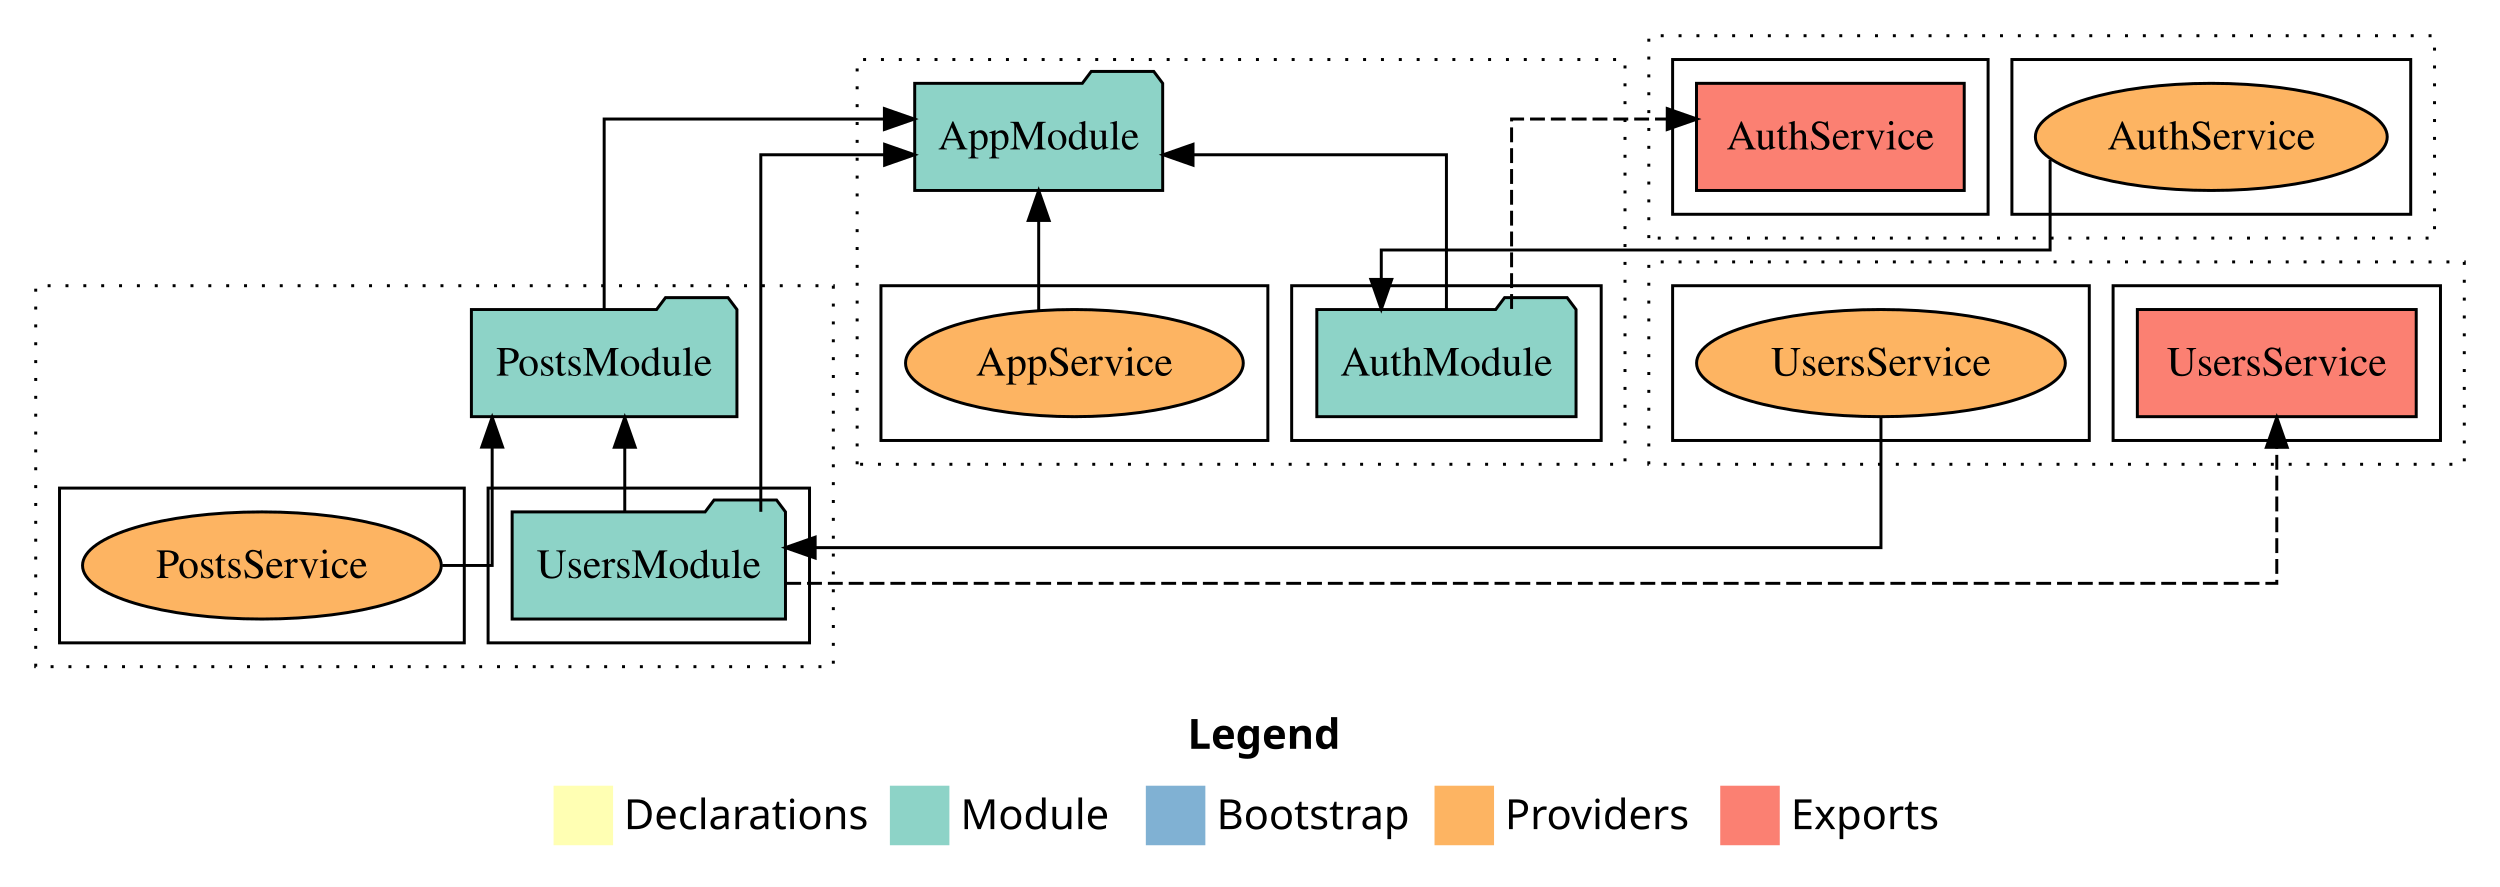
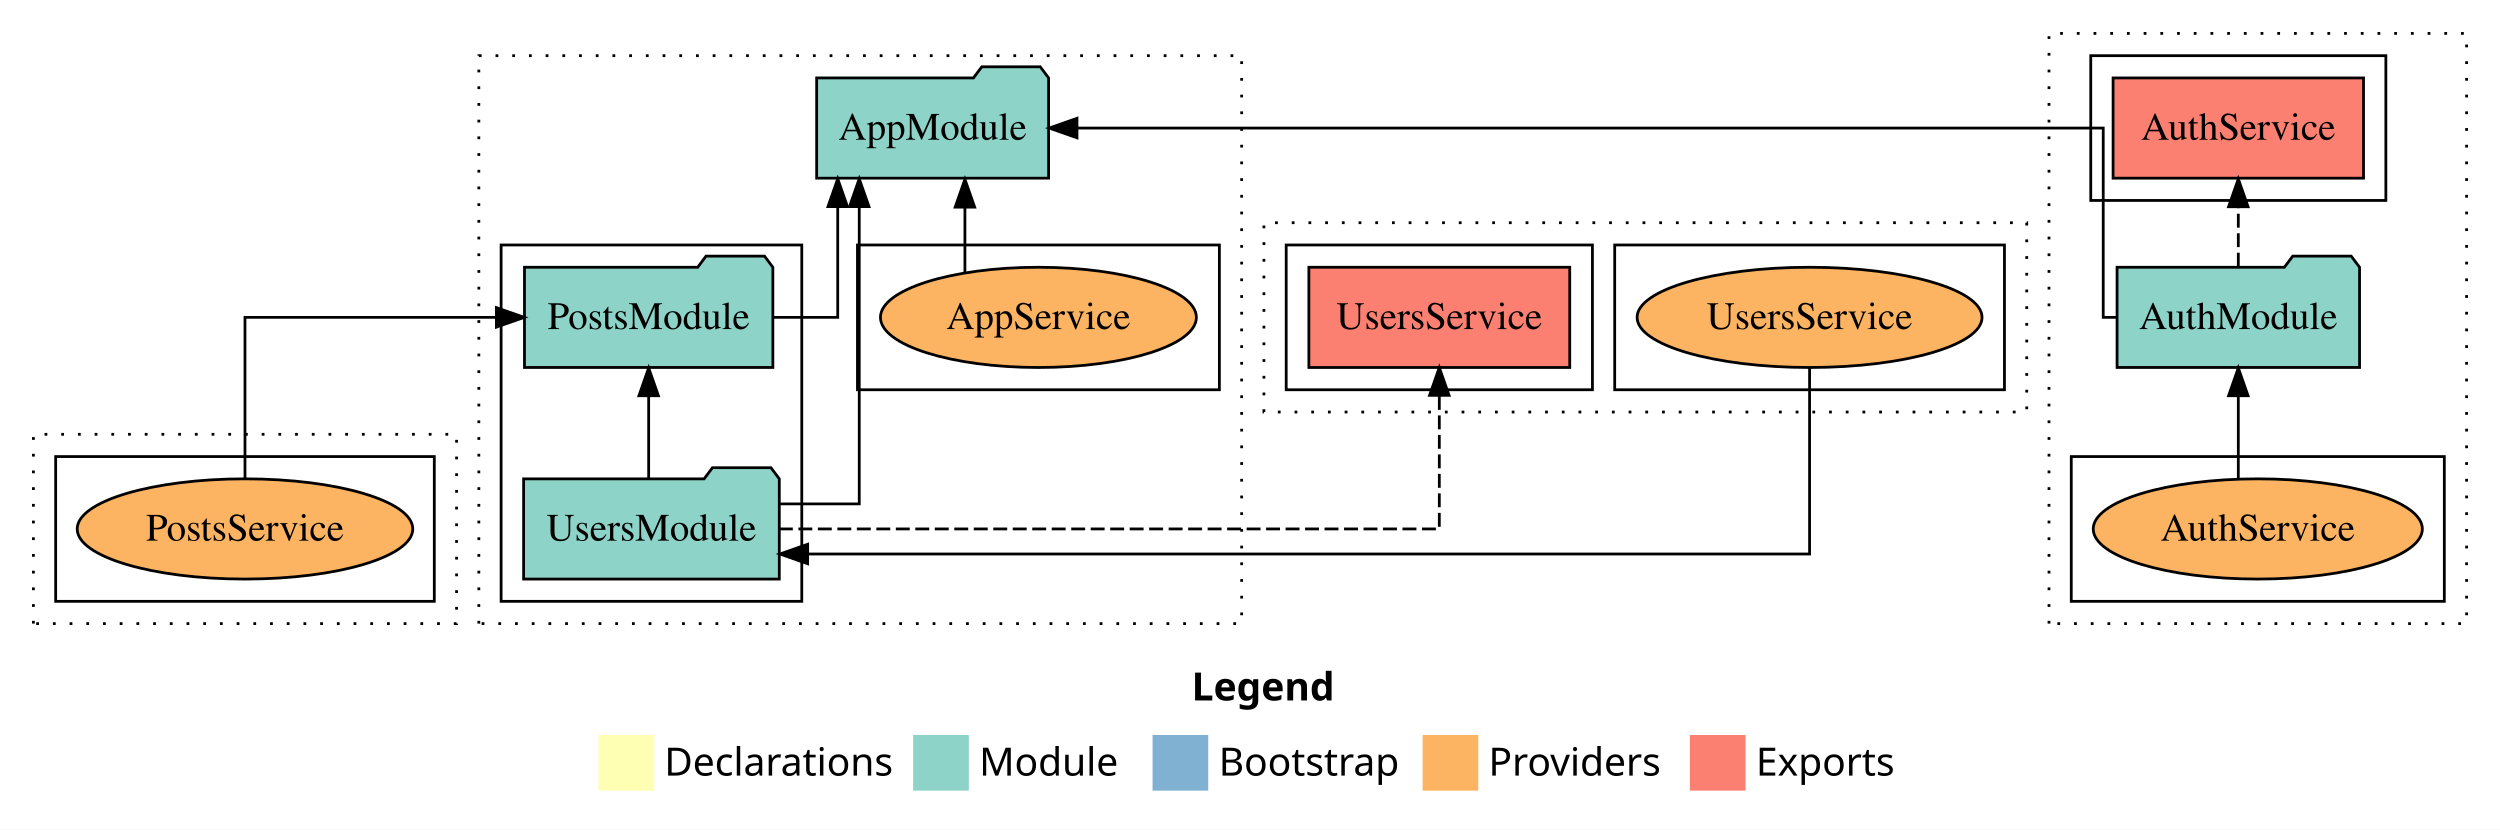
- <svg xmlns="http://www.w3.org/2000/svg" width="840pt" height="298pt" viewBox="0.00 0.00 840.00 298.00">
+ <svg xmlns="http://www.w3.org/2000/svg" width="898pt" height="298pt" viewBox="0.00 0.00 898.00 298.00">
  <g id="graph0" class="graph" transform="scale(1 1) rotate(0) translate(4 294)">
-     <polygon fill="white" stroke="transparent" points="-4,4 -4,-294 836,-294 836,4 -4,4" />
-     <text text-anchor="start" x="395.01" y="-42.4" font-family="Times-12" font-weight="bold" font-size="14.00">Legend</text>
-     <polygon fill="#ffffb3" stroke="transparent" points="182,-10 182,-30 202,-30 202,-10 182,-10" />
-     <text text-anchor="start" x="205.63" y="-15.4" font-family="Times-12" font-size="14.00">  Declarations</text>
-     <polygon fill="#8dd3c7" stroke="transparent" points="295,-10 295,-30 315,-30 315,-10 295,-10" />
-     <text text-anchor="start" x="318.73" y="-15.4" font-family="Times-12" font-size="14.00">  Module</text>
-     <polygon fill="#80b1d3" stroke="transparent" points="381,-10 381,-30 401,-30 401,-10 381,-10" />
-     <text text-anchor="start" x="404.78" y="-15.4" font-family="Times-12" font-size="14.00">  Bootstrap</text>
-     <polygon fill="#fdb462" stroke="transparent" points="478,-10 478,-30 498,-30 498,-10 478,-10" />
-     <text text-anchor="start" x="501.67" y="-15.4" font-family="Times-12" font-size="14.00">  Providers</text>
-     <polygon fill="#fb8072" stroke="transparent" points="574,-10 574,-30 594,-30 594,-10 574,-10" />
-     <text text-anchor="start" x="597.73" y="-15.4" font-family="Times-12" font-size="14.00">  Exports</text>
+     <polygon fill="white" stroke="transparent" points="-4,4 -4,-294 894,-294 894,4 -4,4" />
+     <text text-anchor="start" x="424.01" y="-42.4" font-family="Times-12" font-weight="bold" font-size="14.00">Legend</text>
+     <polygon fill="#ffffb3" stroke="transparent" points="211,-10 211,-30 231,-30 231,-10 211,-10" />
+     <text text-anchor="start" x="234.63" y="-15.4" font-family="Times-12" font-size="14.00">  Declarations</text>
+     <polygon fill="#8dd3c7" stroke="transparent" points="324,-10 324,-30 344,-30 344,-10 324,-10" />
+     <text text-anchor="start" x="347.73" y="-15.4" font-family="Times-12" font-size="14.00">  Module</text>
+     <polygon fill="#80b1d3" stroke="transparent" points="410,-10 410,-30 430,-30 430,-10 410,-10" />
+     <text text-anchor="start" x="433.78" y="-15.4" font-family="Times-12" font-size="14.00">  Bootstrap</text>
+     <polygon fill="#fdb462" stroke="transparent" points="507,-10 507,-30 527,-30 527,-10 507,-10" />
+     <text text-anchor="start" x="530.67" y="-15.4" font-family="Times-12" font-size="14.00">  Providers</text>
+     <polygon fill="#fb8072" stroke="transparent" points="603,-10 603,-30 623,-30 623,-10 603,-10" />
+     <text text-anchor="start" x="626.73" y="-15.4" font-family="Times-12" font-size="14.00">  Exports</text>
+     <g id="clust7" class="cluster">
+       <polygon fill="none" stroke="black" stroke-dasharray="1,5" points="732,-70 732,-282 882,-282 882,-70 732,-70" />
+     </g>
+     <g id="clust12" class="cluster">
+       <polygon fill="none" stroke="black" points="740,-78 740,-130 874,-130 874,-78 740,-78" />
+     </g>
+     <g id="clust10" class="cluster">
+       <polygon fill="none" stroke="black" points="747,-222 747,-274 853,-274 853,-222 747,-222" />
+     </g>
+     <g id="clust1" class="cluster">
+       <polygon fill="none" stroke="black" stroke-dasharray="1,5" points="168,-70 168,-274 442,-274 442,-70 168,-70" />
+     </g>
+     <g id="clust6" class="cluster">
+       <polygon fill="none" stroke="black" points="304,-154 304,-206 434,-206 434,-154 304,-154" />
+     </g>
+     <g id="clust3" class="cluster">
+       <polygon fill="none" stroke="black" points="176,-78 176,-206 284,-206 284,-78 176,-78" />
+     </g>
    <g id="clust13" class="cluster">
-       <polygon fill="none" stroke="black" stroke-dasharray="1,5" points="8,-70 8,-198 276,-198 276,-70 8,-70" />
+       <polygon fill="none" stroke="black" stroke-dasharray="1,5" points="8,-70 8,-138 160,-138 160,-70 8,-70" />
    </g>
    <g id="clust18" class="cluster">
      <polygon fill="none" stroke="black" points="16,-78 16,-130 152,-130 152,-78 16,-78" />
    </g>
-     <g id="clust15" class="cluster">
-       <polygon fill="none" stroke="black" points="160,-78 160,-130 268,-130 268,-78 160,-78" />
+     <g id="clust19" class="cluster">
+       <polygon fill="none" stroke="black" stroke-dasharray="1,5" points="450,-146 450,-214 724,-214 724,-146 450,-146" />
    </g>
-     <g id="clust1" class="cluster">
-       <polygon fill="none" stroke="black" stroke-dasharray="1,5" points="284,-138 284,-274 542,-274 542,-138 284,-138" />
-     </g>
-     <g id="clust3" class="cluster">
-       <polygon fill="none" stroke="black" points="430,-146 430,-198 534,-198 534,-146 430,-146" />
-     </g>
-     <g id="clust6" class="cluster">
-       <polygon fill="none" stroke="black" points="292,-146 292,-198 422,-198 422,-146 292,-146" />
-     </g>
-     <g id="clust19" class="cluster">
-       <polygon fill="none" stroke="black" stroke-dasharray="1,5" points="550,-138 550,-206 824,-206 824,-138 550,-138" />
+     <g id="clust24" class="cluster">
+       <polygon fill="none" stroke="black" points="576,-154 576,-206 716,-206 716,-154 576,-154" />
    </g>
    <g id="clust22" class="cluster">
-       <polygon fill="none" stroke="black" points="706,-146 706,-198 816,-198 816,-146 706,-146" />
-     </g>
-     <g id="clust24" class="cluster">
-       <polygon fill="none" stroke="black" points="558,-146 558,-198 698,-198 698,-146 558,-146" />
-     </g>
-     <g id="clust7" class="cluster">
-       <polygon fill="none" stroke="black" stroke-dasharray="1,5" points="550,-214 550,-282 814,-282 814,-214 550,-214" />
-     </g>
-     <g id="clust12" class="cluster">
-       <polygon fill="none" stroke="black" points="672,-222 672,-274 806,-274 806,-222 672,-222" />
-     </g>
-     <g id="clust10" class="cluster">
-       <polygon fill="none" stroke="black" points="558,-222 558,-274 664,-274 664,-222 558,-222" />
+       <polygon fill="none" stroke="black" points="458,-154 458,-206 568,-206 568,-154 458,-154" />
    </g>
    <g id="node1" class="node">
-       <polygon fill="#8dd3c7" stroke="black" points="525.55,-190 522.55,-194 501.55,-194 498.55,-190 438.45,-190 438.45,-154 525.55,-154 525.55,-190" />
-       <text text-anchor="middle" x="482" y="-167.8" font-family="Times,serif" font-size="14.00">AuthModule</text>
+       <polygon fill="#8dd3c7" stroke="black" points="843.55,-198 840.55,-202 819.55,-202 816.55,-198 756.45,-198 756.45,-162 843.55,-162 843.55,-198" />
+       <text text-anchor="middle" x="800" y="-175.8" font-family="Times,serif" font-size="14.00">AuthModule</text>
    </g>
    <g id="node4" class="node">
-       <polygon fill="#8dd3c7" stroke="black" points="386.66,-266 383.66,-270 362.66,-270 359.66,-266 303.34,-266 303.34,-230 386.66,-230 386.66,-266" />
-       <text text-anchor="middle" x="345" y="-243.8" font-family="Times,serif" font-size="14.00">AppModule</text>
+       <polygon fill="#8dd3c7" stroke="black" points="372.66,-266 369.66,-270 348.66,-270 345.66,-266 289.34,-266 289.34,-230 372.66,-230 372.66,-266" />
+       <text text-anchor="middle" x="331" y="-243.8" font-family="Times,serif" font-size="14.00">AppModule</text>
    </g>
    <g id="edge1" class="edge">
-       <path fill="none" stroke="black" d="M482,-190.03C482,-210.77 482,-242 482,-242 482,-242 396.85,-242 396.85,-242" />
-       <polygon fill="black" stroke="black" points="396.85,-238.5 386.85,-242 396.85,-245.5 396.85,-238.5" />
+       <path fill="none" stroke="black" d="M756.31,-180C753.33,-180 751.48,-180 751.48,-180 751.48,-180 751.48,-248 751.48,-248 751.48,-248 382.85,-248 382.85,-248" />
+       <polygon fill="black" stroke="black" points="382.85,-244.5 372.85,-248 382.85,-251.5 382.85,-244.5" />
    </g>
    <g id="node6" class="node">
-       <polygon fill="#fb8072" stroke="black" points="655.98,-266 566.02,-266 566.02,-230 655.98,-230 655.98,-266" />
-       <text text-anchor="middle" x="611" y="-243.8" font-family="Times,serif" font-size="14.00">AuthService </text>
+       <polygon fill="#fb8072" stroke="black" points="844.98,-266 755.02,-266 755.02,-230 844.98,-230 844.98,-266" />
+       <text text-anchor="middle" x="800" y="-243.8" font-family="Times,serif" font-size="14.00">AuthService </text>
    </g>
    <g id="edge5" class="edge">
-       <path fill="none" stroke="black" stroke-dasharray="5,2" d="M503.89,-190.2C503.89,-214.36 503.89,-254 503.89,-254 503.89,-254 556.19,-254 556.19,-254" />
-       <polygon fill="black" stroke="black" points="556.2,-257.5 566.19,-254 556.19,-250.5 556.2,-257.5" />
+       <path fill="none" stroke="black" stroke-dasharray="5,2" d="M800,-198.22C800,-198.22 800,-219.73 800,-219.73" />
+       <polygon fill="black" stroke="black" points="796.5,-219.73 800,-229.73 803.5,-219.73 796.5,-219.73" />
    </g>
    <g id="node2" class="node">
-       <polygon fill="#8dd3c7" stroke="black" points="243.61,-190 240.61,-194 219.61,-194 216.61,-190 154.39,-190 154.39,-154 243.61,-154 243.61,-190" />
-       <text text-anchor="middle" x="199" y="-167.8" font-family="Times,serif" font-size="14.00">PostsModule</text>
+       <polygon fill="#8dd3c7" stroke="black" points="273.61,-198 270.61,-202 249.61,-202 246.61,-198 184.39,-198 184.39,-162 273.61,-162 273.61,-198" />
+       <text text-anchor="middle" x="229" y="-175.8" font-family="Times,serif" font-size="14.00">PostsModule</text>
    </g>
    <g id="edge2" class="edge">
-       <path fill="none" stroke="black" d="M199,-190.2C199,-214.36 199,-254 199,-254 199,-254 293.16,-254 293.16,-254" />
-       <polygon fill="black" stroke="black" points="293.16,-257.5 303.16,-254 293.16,-250.5 293.16,-257.5" />
+       <path fill="none" stroke="black" d="M273.92,-180C286.55,-180 296.91,-180 296.91,-180 296.91,-180 296.91,-219.78 296.91,-219.78" />
+       <polygon fill="black" stroke="black" points="293.41,-219.78 296.91,-229.78 300.41,-219.78 293.41,-219.78" />
    </g>
    <g id="node3" class="node">
-       <polygon fill="#8dd3c7" stroke="black" points="259.92,-122 256.92,-126 235.92,-126 232.92,-122 168.08,-122 168.08,-86 259.92,-86 259.92,-122" />
-       <text text-anchor="middle" x="214" y="-99.8" font-family="Times,serif" font-size="14.00">UsersModule</text>
+       <polygon fill="#8dd3c7" stroke="black" points="275.92,-122 272.92,-126 251.92,-126 248.92,-122 184.08,-122 184.08,-86 275.92,-86 275.92,-122" />
+       <text text-anchor="middle" x="230" y="-99.8" font-family="Times,serif" font-size="14.00">UsersModule</text>
    </g>
    <g id="edge7" class="edge">
-       <path fill="none" stroke="black" d="M205.92,-122.22C205.92,-122.22 205.92,-143.73 205.92,-143.73" />
-       <polygon fill="black" stroke="black" points="202.42,-143.73 205.92,-153.73 209.42,-143.73 202.42,-143.73" />
+       <path fill="none" stroke="black" d="M229,-122.01C229,-122.01 229,-151.85 229,-151.85" />
+       <polygon fill="black" stroke="black" points="225.5,-151.85 229,-161.85 232.5,-151.85 225.5,-151.85" />
    </g>
    <g id="edge3" class="edge">
-       <path fill="none" stroke="black" d="M251.63,-122.04C251.63,-159.45 251.63,-242 251.63,-242 251.63,-242 293.23,-242 293.23,-242" />
-       <polygon fill="black" stroke="black" points="293.23,-245.5 303.23,-242 293.23,-238.5 293.23,-245.5" />
+       <path fill="none" stroke="black" d="M276,-113C291.36,-113 304.64,-113 304.64,-113 304.64,-113 304.64,-219.79 304.64,-219.79" />
+       <polygon fill="black" stroke="black" points="301.14,-219.79 304.64,-229.79 308.14,-219.79 301.14,-219.79" />
    </g>
    <g id="node9" class="node">
-       <polygon fill="#fb8072" stroke="black" points="807.85,-190 714.15,-190 714.15,-154 807.85,-154 807.85,-190" />
-       <text text-anchor="middle" x="761" y="-167.8" font-family="Times,serif" font-size="14.00">UsersService </text>
+       <polygon fill="#fb8072" stroke="black" points="559.85,-198 466.15,-198 466.15,-162 559.85,-162 559.85,-198" />
+       <text text-anchor="middle" x="513" y="-175.8" font-family="Times,serif" font-size="14.00">UsersService </text>
    </g>
    <g id="edge9" class="edge">
-       <path fill="none" stroke="black" stroke-dasharray="5,2" d="M260.17,-98C392.04,-98 761,-98 761,-98 761,-98 761,-143.71 761,-143.71" />
-       <polygon fill="black" stroke="black" points="757.5,-143.71 761,-153.71 764.5,-143.71 757.5,-143.71" />
+       <path fill="none" stroke="black" stroke-dasharray="5,2" d="M275.78,-104C355.88,-104 513,-104 513,-104 513,-104 513,-151.99 513,-151.99" />
+       <polygon fill="black" stroke="black" points="509.5,-151.99 513,-161.99 516.5,-151.99 509.5,-151.99" />
    </g>
    <g id="node5" class="node">
-       <ellipse fill="#fdb462" stroke="black" cx="357" cy="-172" rx="56.74" ry="18" />
-       <text text-anchor="middle" x="357" y="-167.8" font-family="Times,serif" font-size="14.00">AppService</text>
+       <ellipse fill="#fdb462" stroke="black" cx="369" cy="-180" rx="56.74" ry="18" />
+       <text text-anchor="middle" x="369" y="-175.8" font-family="Times,serif" font-size="14.00">AppService</text>
    </g>
    <g id="edge4" class="edge">
-       <path fill="none" stroke="black" d="M345,-189.63C345,-189.63 345,-219.94 345,-219.94" />
-       <polygon fill="black" stroke="black" points="341.5,-219.94 345,-229.94 348.5,-219.94 341.5,-219.94" />
+       <path fill="none" stroke="black" d="M342.6,-196.12C342.6,-196.12 342.6,-219.6 342.6,-219.6" />
+       <polygon fill="black" stroke="black" points="339.1,-219.6 342.6,-229.6 346.1,-219.6 339.1,-219.6" />
    </g>
    <g id="node7" class="node">
-       <ellipse fill="#fdb462" stroke="black" cx="739" cy="-248" rx="59.11" ry="18" />
-       <text text-anchor="middle" x="739" y="-243.8" font-family="Times,serif" font-size="14.00">AuthService</text>
+       <ellipse fill="#fdb462" stroke="black" cx="807" cy="-104" rx="59.11" ry="18" />
+       <text text-anchor="middle" x="807" y="-99.8" font-family="Times,serif" font-size="14.00">AuthService</text>
    </g>
    <g id="edge6" class="edge">
-       <path fill="none" stroke="black" d="M684.84,-240.31C684.84,-229.21 684.84,-210 684.84,-210 684.84,-210 460.11,-210 460.11,-210 460.11,-210 460.11,-200.11 460.11,-200.11" />
-       <polygon fill="black" stroke="black" points="463.61,-200.11 460.11,-190.11 456.61,-200.11 463.61,-200.11" />
+       <path fill="none" stroke="black" d="M800,-122.01C800,-122.01 800,-151.85 800,-151.85" />
+       <polygon fill="black" stroke="black" points="796.5,-151.85 800,-161.85 803.5,-151.85 796.5,-151.85" />
    </g>
    <g id="node8" class="node">
      <ellipse fill="#fdb462" stroke="black" cx="84" cy="-104" rx="60.27" ry="18" />
      <text text-anchor="middle" x="84" y="-99.8" font-family="Times,serif" font-size="14.00">PostsService</text>
    </g>
    <g id="edge8" class="edge">
-       <path fill="none" stroke="black" d="M144.58,-104C154.37,-104 161.37,-104 161.37,-104 161.37,-104 161.37,-143.78 161.37,-143.78" />
-       <polygon fill="black" stroke="black" points="157.87,-143.78 161.37,-153.78 164.87,-143.78 157.87,-143.78" />
+       <path fill="none" stroke="black" d="M84,-122.01C84,-144.49 84,-180 84,-180 84,-180 174.31,-180 174.31,-180" />
+       <polygon fill="black" stroke="black" points="174.31,-183.5 184.31,-180 174.31,-176.5 174.31,-183.5" />
    </g>
    <g id="node10" class="node">
-       <ellipse fill="#fdb462" stroke="black" cx="628" cy="-172" rx="61.95" ry="18" />
-       <text text-anchor="middle" x="628" y="-167.8" font-family="Times,serif" font-size="14.00">UsersService</text>
+       <ellipse fill="#fdb462" stroke="black" cx="646" cy="-180" rx="61.95" ry="18" />
+       <text text-anchor="middle" x="646" y="-175.8" font-family="Times,serif" font-size="14.00">UsersService</text>
    </g>
    <g id="edge10" class="edge">
-       <path fill="none" stroke="black" d="M628,-153.73C628,-135.44 628,-110 628,-110 628,-110 269.89,-110 269.89,-110" />
-       <polygon fill="black" stroke="black" points="269.89,-106.5 259.89,-110 269.89,-113.5 269.89,-106.5" />
+       <path fill="none" stroke="black" d="M646,-161.97C646,-137.02 646,-95 646,-95 646,-95 286.11,-95 286.11,-95" />
+       <polygon fill="black" stroke="black" points="286.11,-91.5 276.11,-95 286.11,-98.5 286.11,-91.5" />
    </g>
  </g>
</svg>
